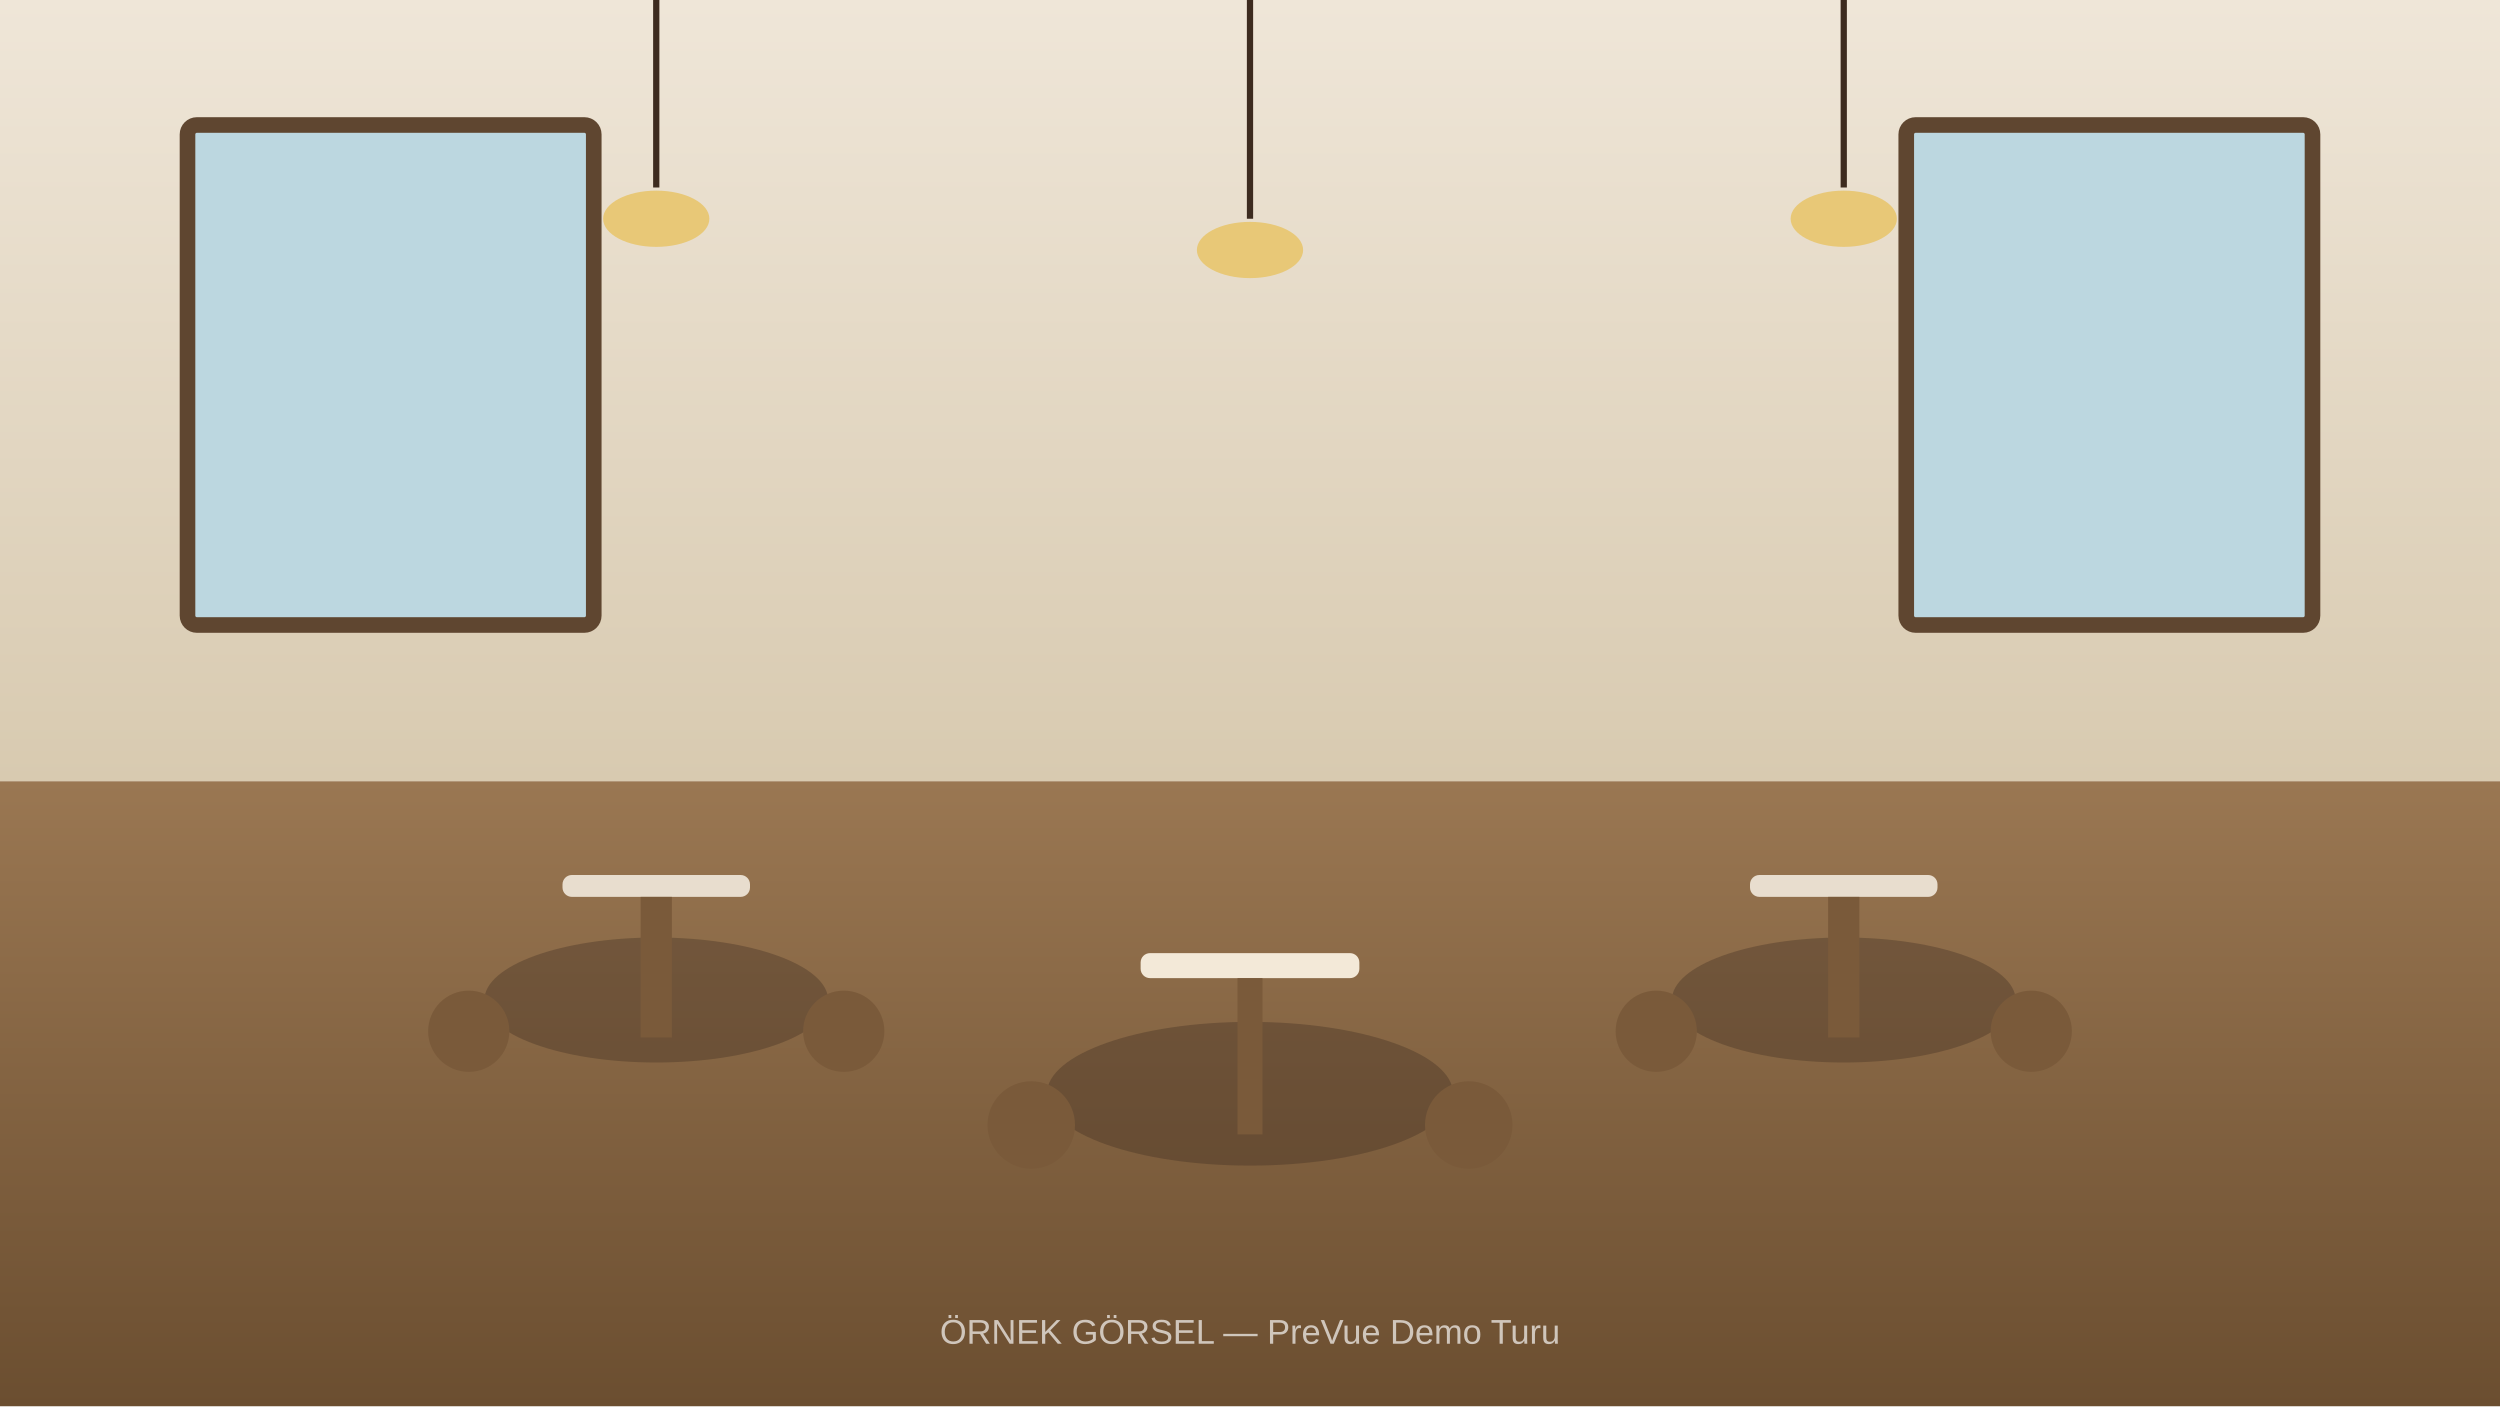
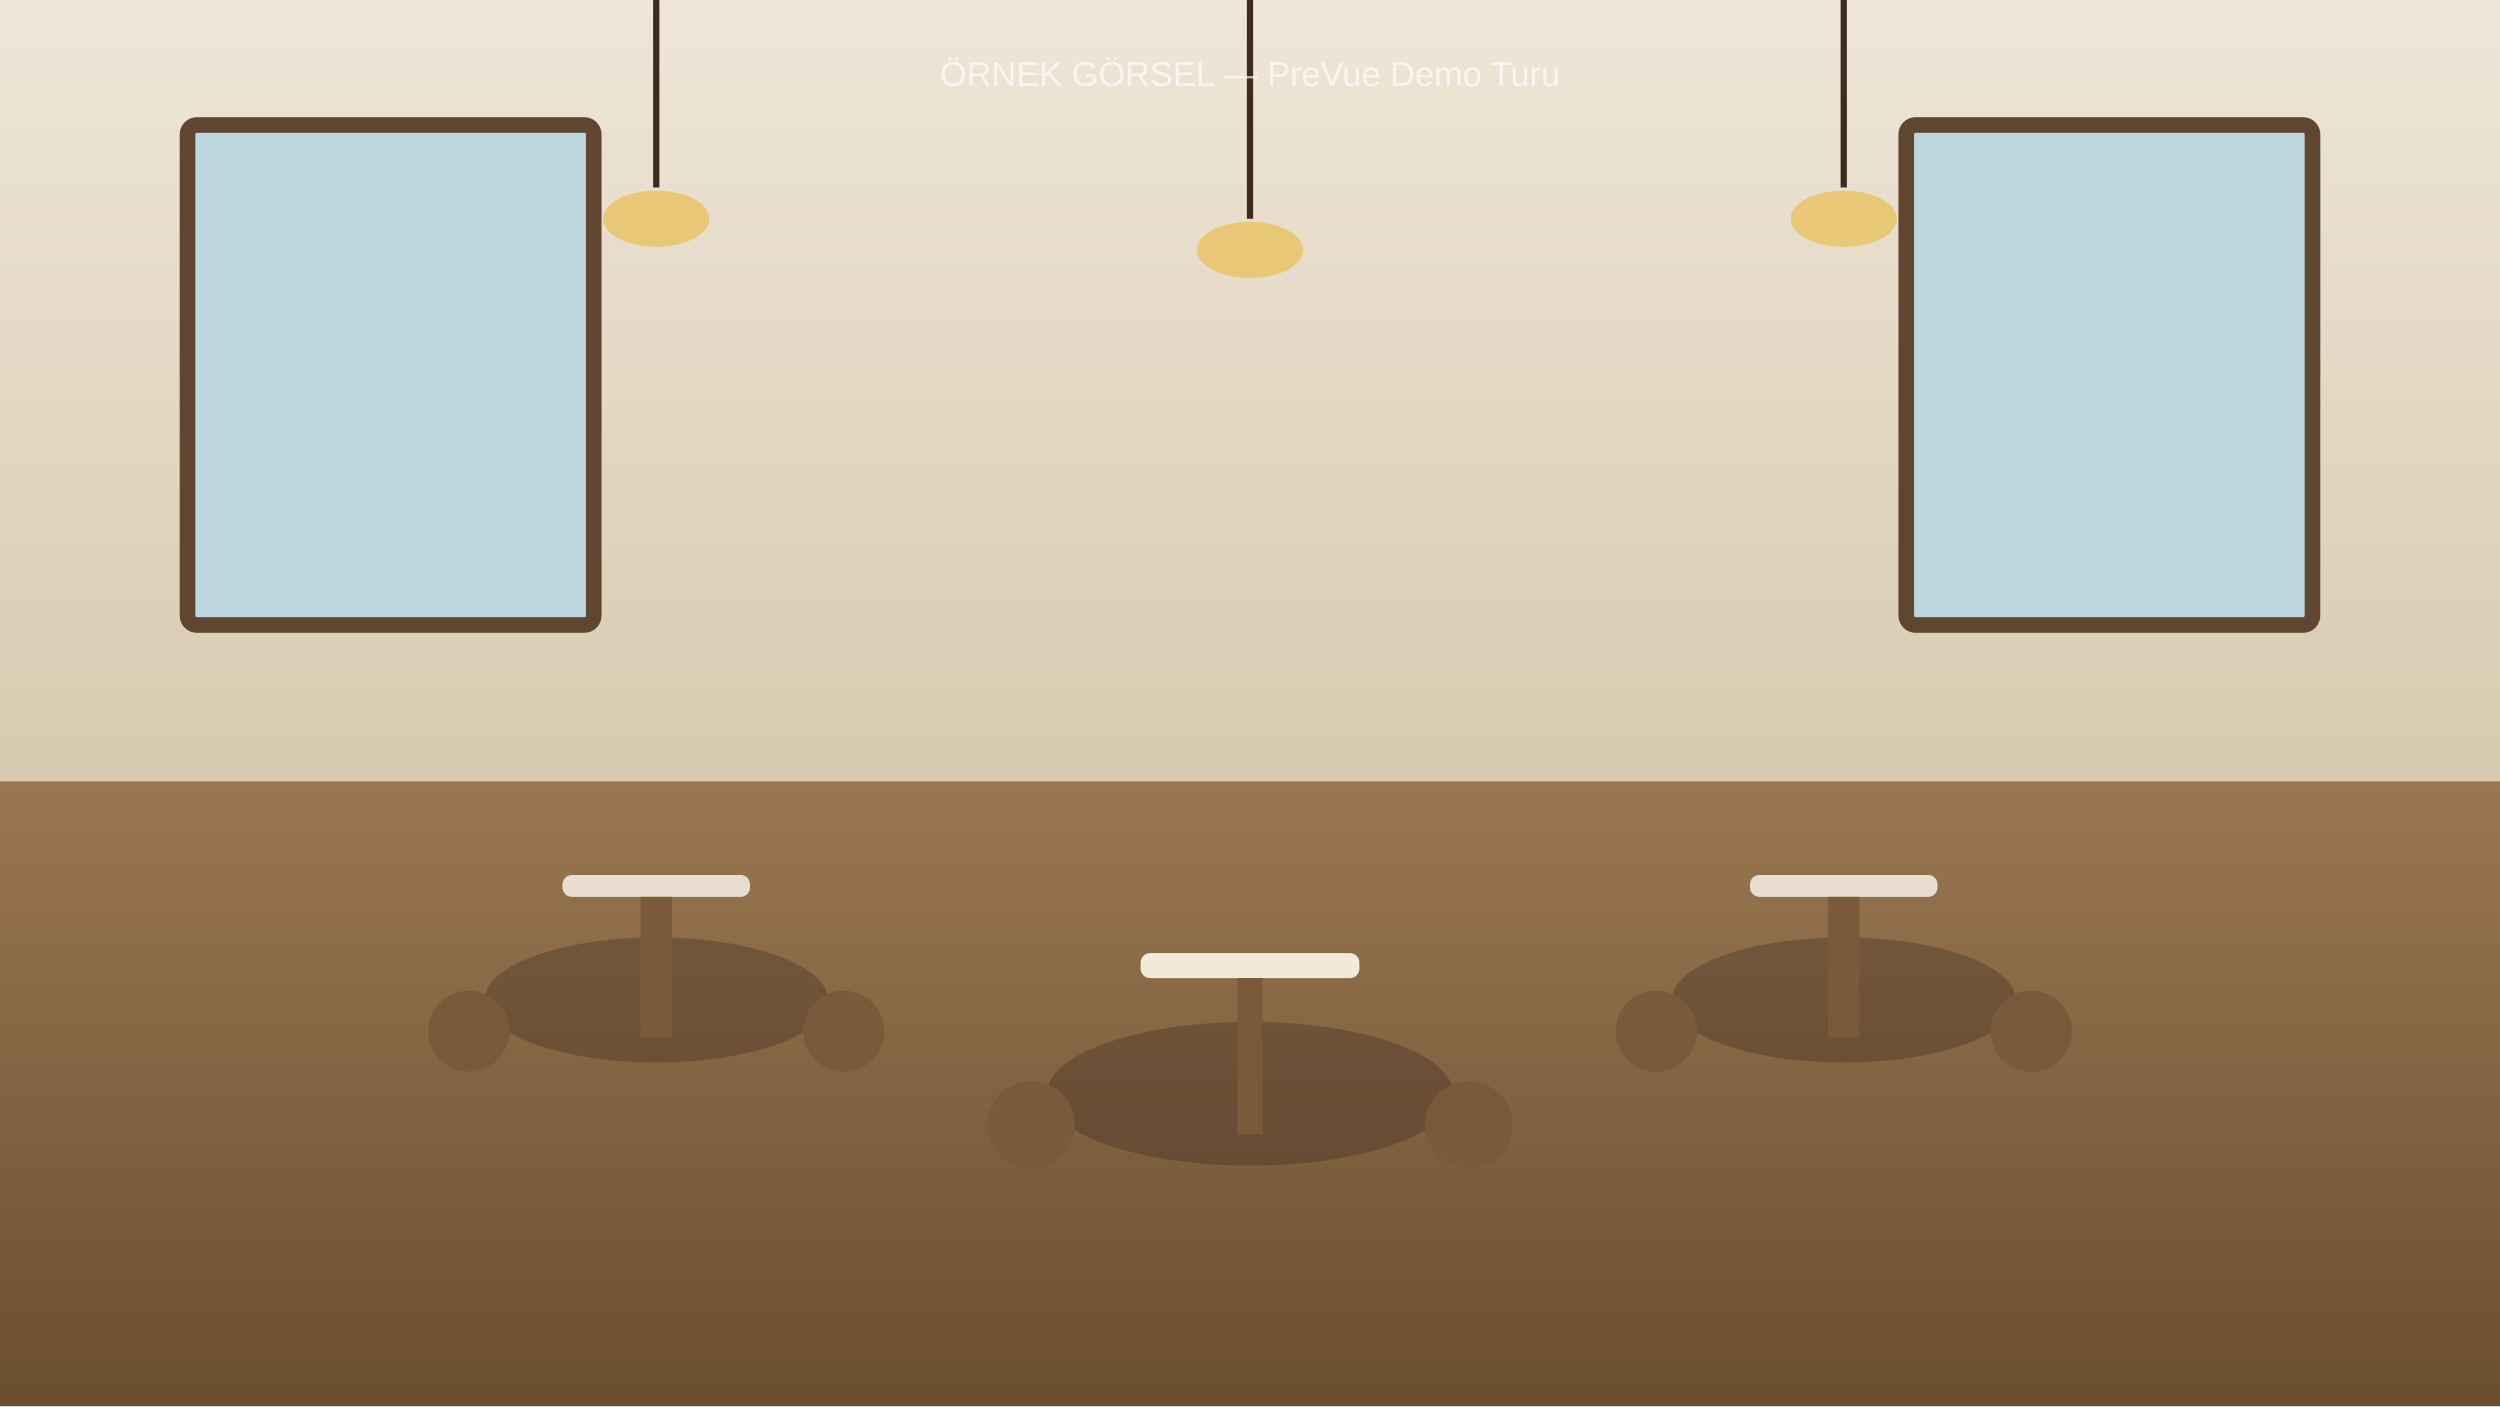
<svg xmlns="http://www.w3.org/2000/svg" viewBox="0 0 1600 900" width="1600" height="900">
  <defs>
    <linearGradient id="wallG2" x1="0" y1="0" x2="0" y2="1">
      <stop offset="0" stop-color="#efe6d8" />
      <stop offset="1" stop-color="#d8cab0" />
    </linearGradient>
    <linearGradient id="floorG2" x1="0" y1="0" x2="0" y2="1">
      <stop offset="0" stop-color="#9a7752" />
      <stop offset="1" stop-color="#6b4e30" />
    </linearGradient>
  </defs>
  <rect width="1600" height="500" fill="url(#wallG2)" />
  <rect y="500" width="1600" height="400" fill="url(#floorG2)" />
  <rect x="120" y="80" width="260" height="320" rx="6" fill="#bcd7e0" />
  <rect x="120" y="80" width="260" height="320" rx="6" fill="none" stroke="#5f4630" stroke-width="10" />
  <rect x="1220" y="80" width="260" height="320" rx="6" fill="#bcd7e0" />
  <rect x="1220" y="80" width="260" height="320" rx="6" fill="none" stroke="#5f4630" stroke-width="10" />
  <g>
    <ellipse cx="420" cy="640" rx="110" ry="40" fill="#3d2b1f" opacity="0.35" />
    <rect x="360" y="560" width="120" height="14" rx="6" fill="#e8ddce" />
    <rect x="410" y="574" width="20" height="90" fill="#7a5a3a" />
    <circle cx="300" cy="660" r="26" fill="#7a5a3a" />
    <circle cx="540" cy="660" r="26" fill="#7a5a3a" />
  </g>
  <g>
    <ellipse cx="800" cy="700" rx="130" ry="46" fill="#3d2b1f" opacity="0.35" />
    <rect x="730" y="610" width="140" height="16" rx="6" fill="#f3e9d8" />
    <rect x="792" y="626" width="16" height="100" fill="#7a5a3a" />
    <circle cx="660" cy="720" r="28" fill="#7a5a3a" />
    <circle cx="940" cy="720" r="28" fill="#7a5a3a" />
  </g>
  <g>
    <ellipse cx="1180" cy="640" rx="110" ry="40" fill="#3d2b1f" opacity="0.35" />
    <rect x="1120" y="560" width="120" height="14" rx="6" fill="#e8ddce" />
    <rect x="1170" y="574" width="20" height="90" fill="#7a5a3a" />
    <circle cx="1060" cy="660" r="26" fill="#7a5a3a" />
    <circle cx="1300" cy="660" r="26" fill="#7a5a3a" />
  </g>
  <line x1="420" y1="0" x2="420" y2="120" stroke="#3d2b1f" stroke-width="4" />
  <ellipse cx="420" cy="140" rx="34" ry="18" fill="#e8c877" />
  <line x1="800" y1="0" x2="800" y2="140" stroke="#3d2b1f" stroke-width="4" />
  <ellipse cx="800" cy="160" rx="34" ry="18" fill="#e8c877" />
  <line x1="1180" y1="0" x2="1180" y2="120" stroke="#3d2b1f" stroke-width="4" />
  <ellipse cx="1180" cy="140" rx="34" ry="18" fill="#e8c877" />
-   <text x="800" y="860" font-family="Arial" font-size="22" fill="#ffffffaa" text-anchor="middle">ÖRNEK GÖRSEL — PreVue Demo Turu</text>
+   <text x="800" y="55" font-family="Arial" font-size="22" fill="#ffffffaa" text-anchor="middle">ÖRNEK GÖRSEL — PreVue Demo Turu</text>
</svg>
